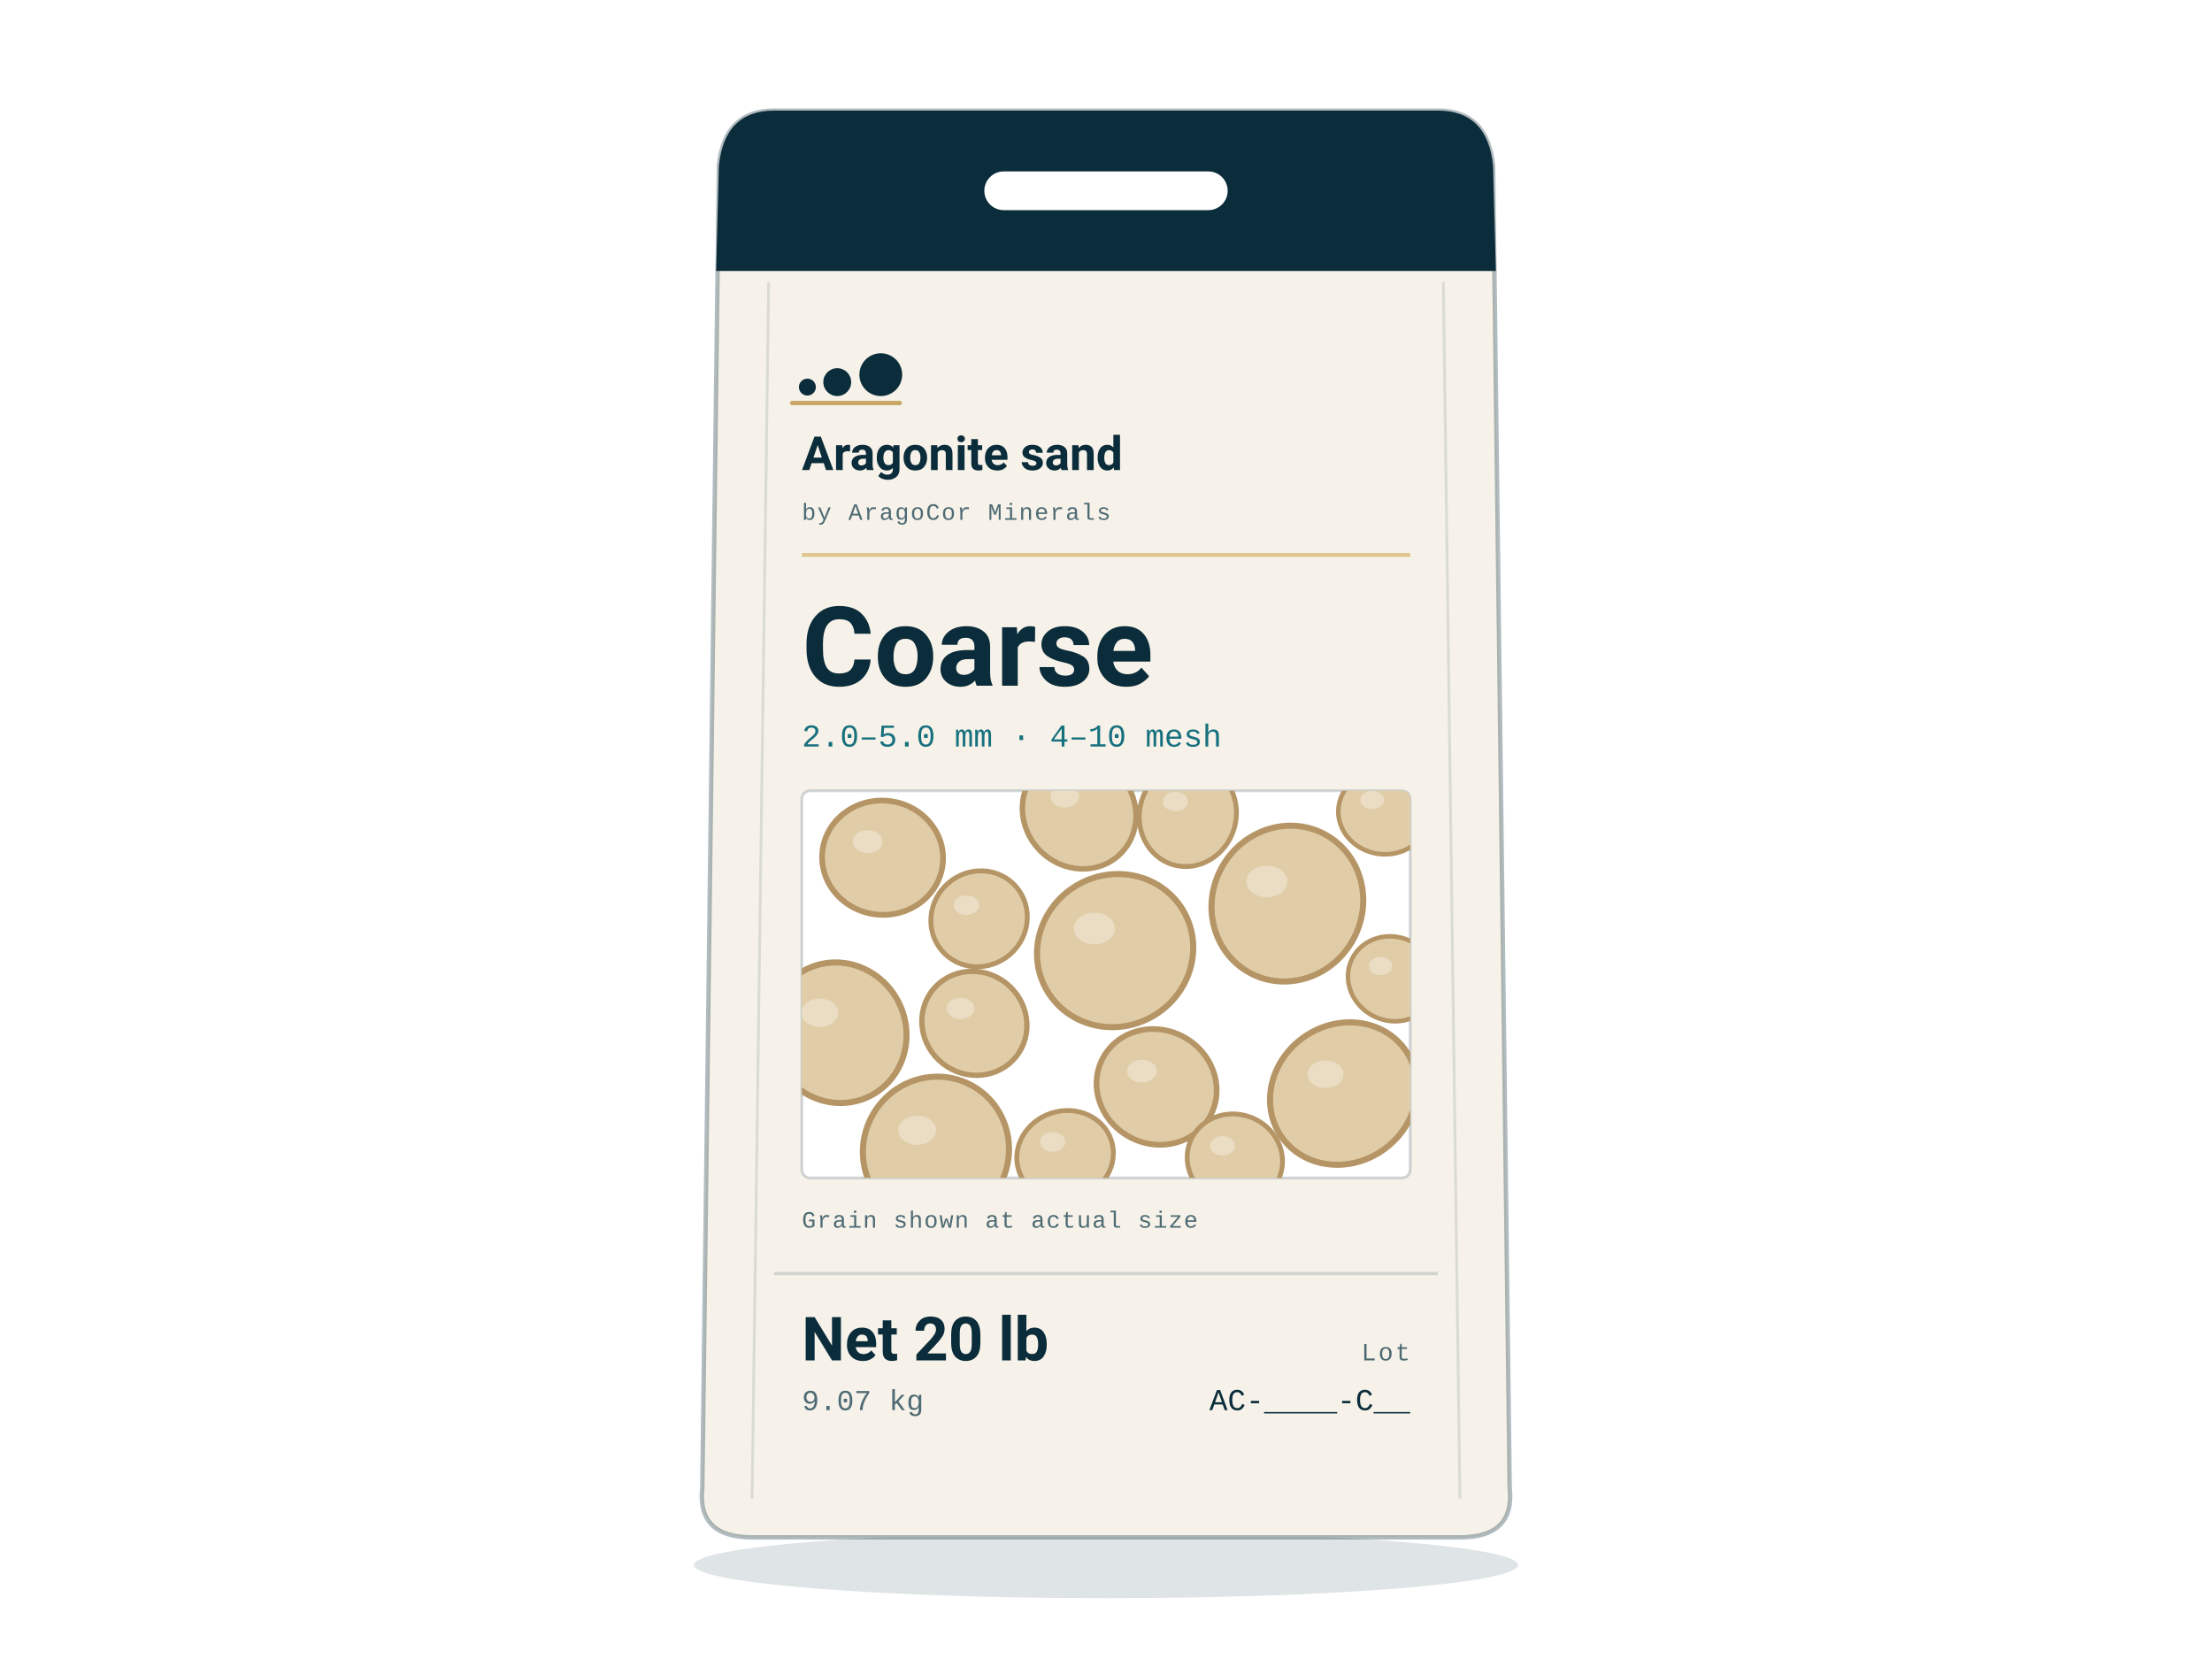
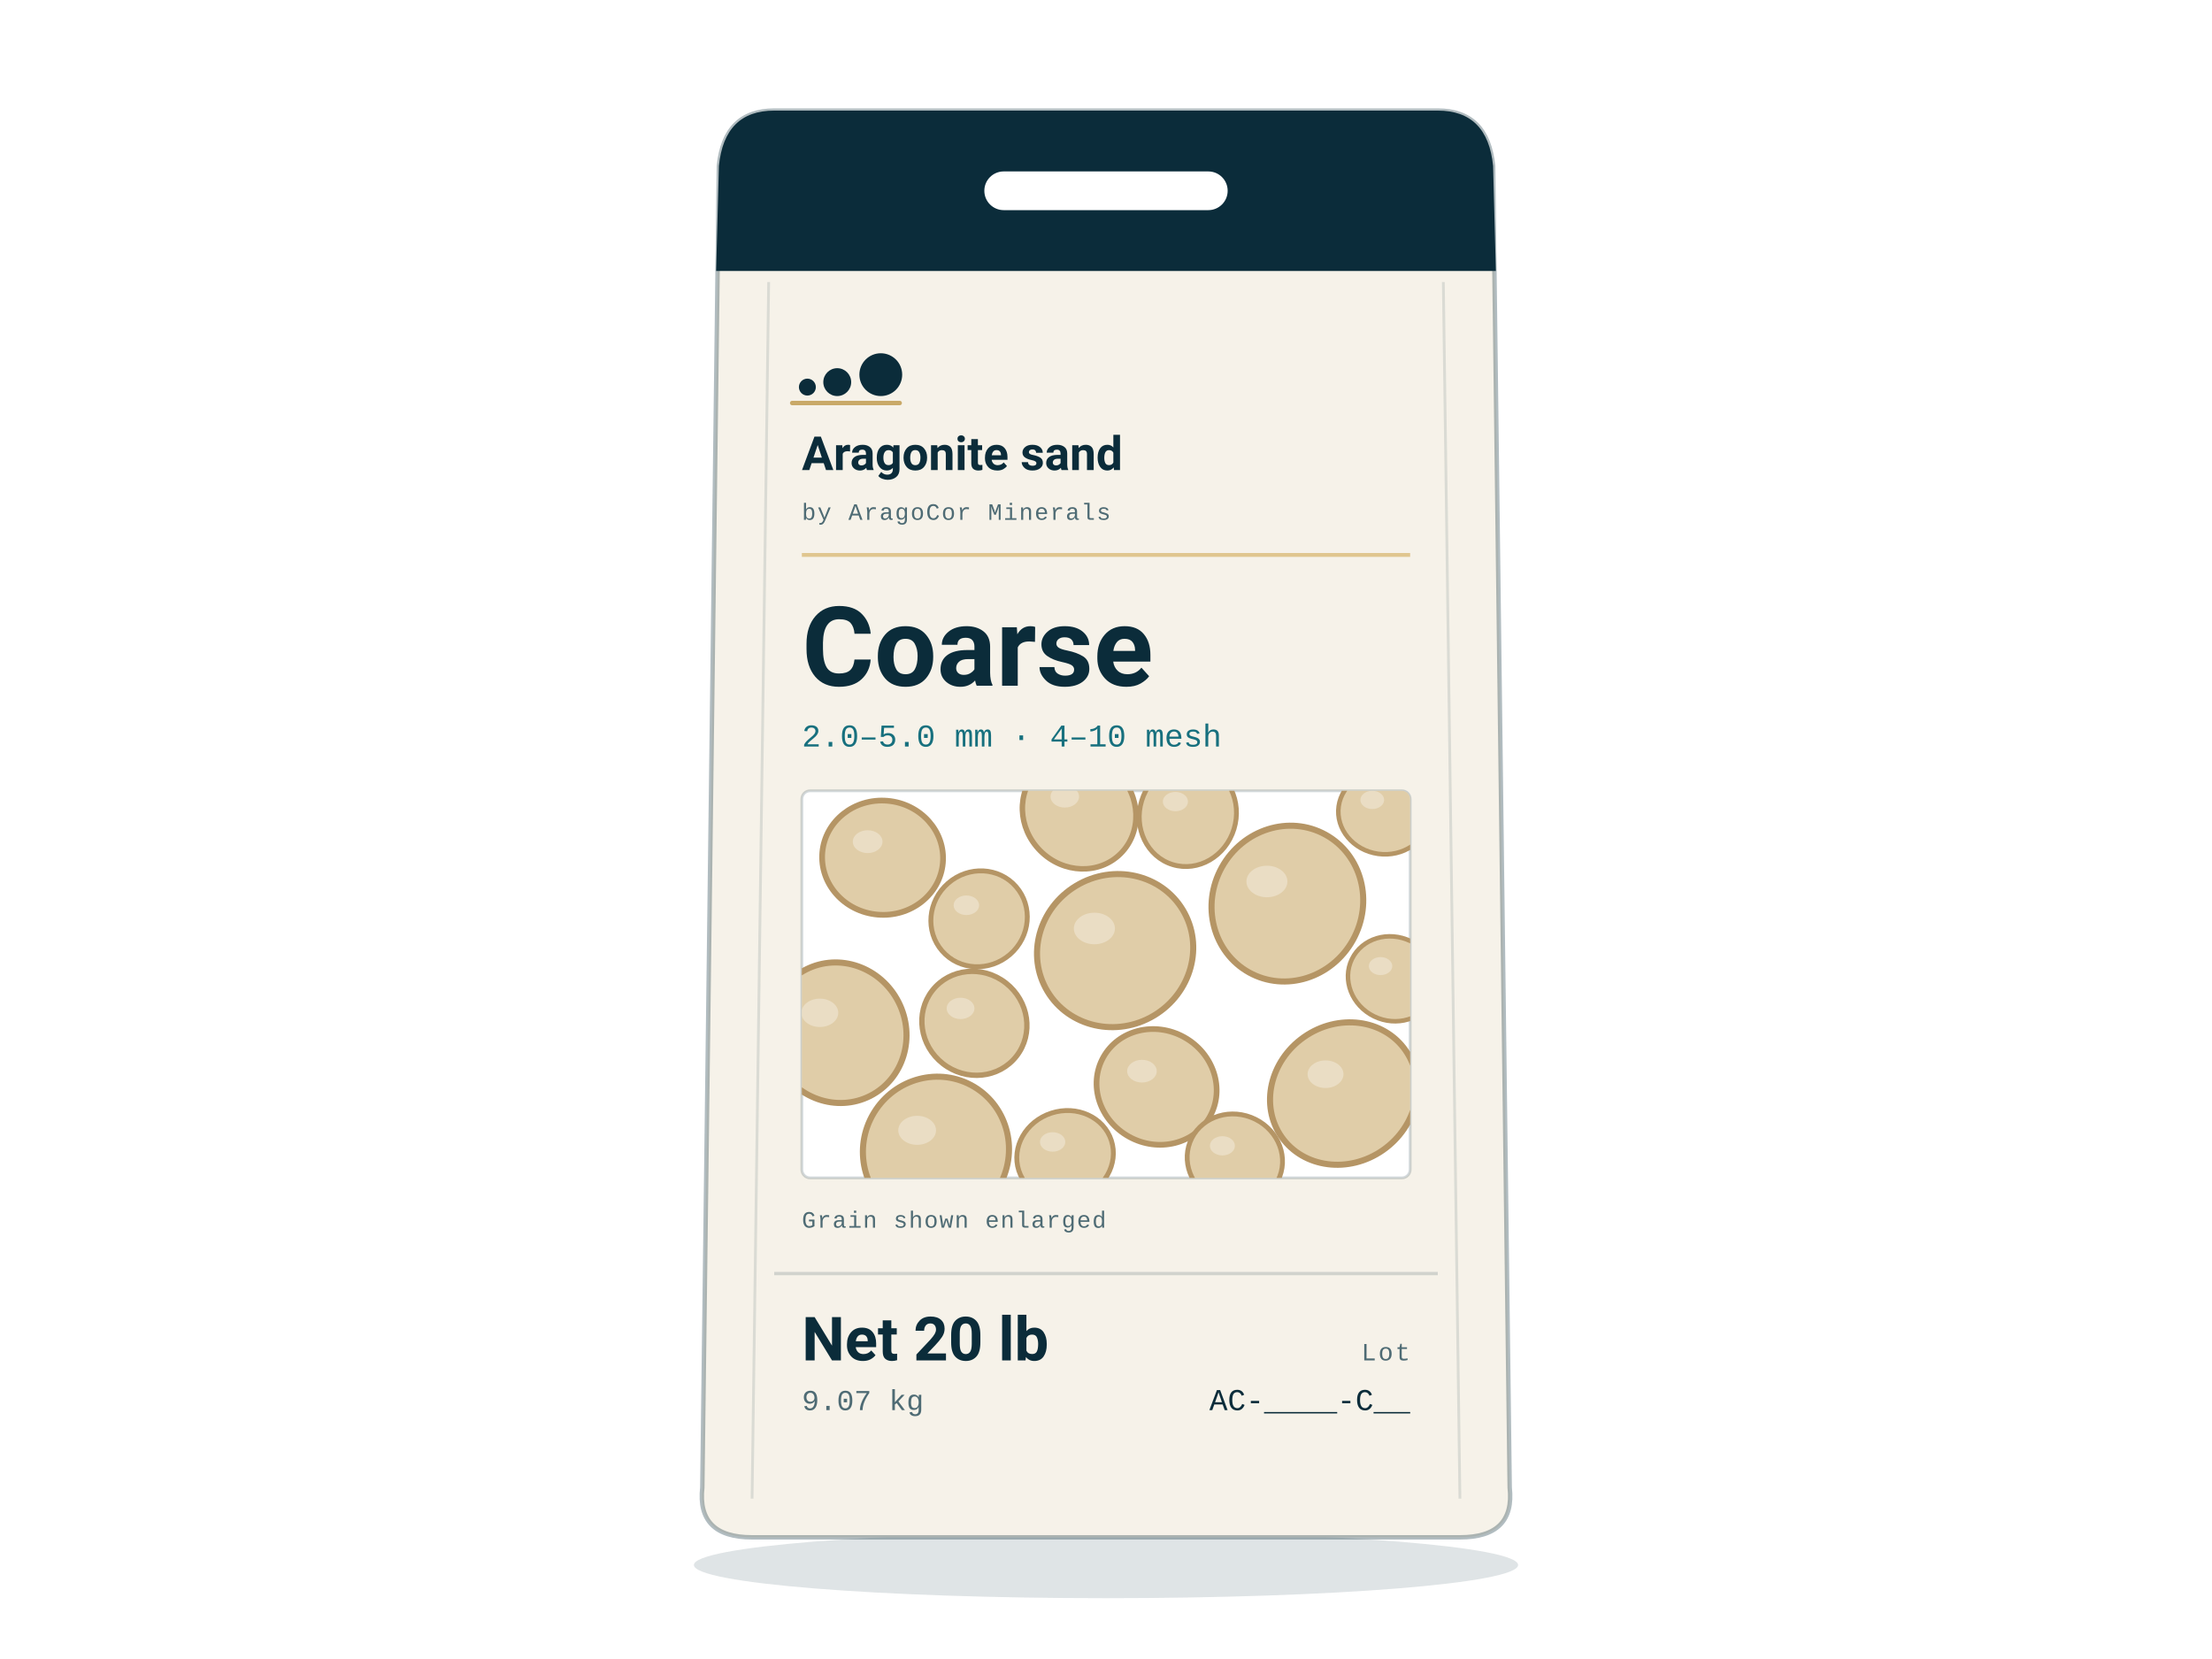
<svg xmlns="http://www.w3.org/2000/svg" viewBox="0 0 800 600" width="800" height="600" role="img" aria-labelledby="t d">
  <rect width="800" height="600" fill="#FFFFFF" />
  <ellipse cx="400.0" cy="566" rx="149.04" ry="12" fill="#0B2C3A" opacity="0.13" />
  <path d="M280 40 H520 Q538 40 540 60 L546 538 Q548 556 528 556 H272 Q252 556 254 538 L260 60 Q262 40 280 40 Z" fill="#F6F2E9" stroke="#0B2C3A" stroke-width="1.6" stroke-opacity="0.32" />
  <path d="M278 102 L272 542" stroke="#0B2C3A" stroke-width="1" stroke-opacity="0.12" fill="none" />
  <path d="M522 102 L528 542" stroke="#0B2C3A" stroke-width="1" stroke-opacity="0.12" fill="none" />
  <path d="M280 40 H520 Q538 40 540 60 L541 98 H259 L260 60 Q262 40 280 40 Z" fill="#0B2C3A" />
  <rect x="356.0" y="62" width="88" height="14" rx="7" fill="#FFFFFF" />
  <g transform="translate(292 140) scale(0.9)">
    <circle cx="0" cy="0" r="3.4" fill="#0B2C3A" />
    <circle cx="12" cy="-2" r="5.6" fill="#0B2C3A" />
    <circle cx="29.5" cy="-5" r="8.6" fill="#0B2C3A" />
    <rect x="-7" y="5.5" width="45" height="1.8" rx="0.9" fill="#C9A968" />
  </g>
  <text x="290" y="170" font-family="system-ui,-apple-system,'Segoe UI',Roboto,'Helvetica Neue',Arial,sans-serif" font-size="17" font-weight="700" fill="#0B2C3A" text-anchor="start">Aragonite sand</text>
  <text x="290" y="188" font-family="ui-monospace,SFMono-Regular,Menlo,Consolas,'Liberation Mono',monospace" font-size="8.5" font-weight="400" fill="#4E6B74" text-anchor="start" letter-spacing="0.06em">by AragoCor Minerals</text>
  <rect x="290" y="200" width="220" height="1.4" fill="#E0C68F" />
  <text x="290" y="248" font-family="system-ui,-apple-system,'Segoe UI',Roboto,'Helvetica Neue',Arial,sans-serif" font-size="40" font-weight="700" fill="#0B2C3A" text-anchor="start">Coarse</text>
  <text x="290" y="270" font-family="ui-monospace,SFMono-Regular,Menlo,Consolas,'Liberation Mono',monospace" font-size="11.5" font-weight="500" fill="#17707E" text-anchor="start">2.0–5.0 mm · 4–10 mesh</text>
  <rect x="290" y="286" width="220" height="140" rx="3" fill="#FFFFFF" stroke="#0B2C3A" stroke-opacity="0.18" />
  <clipPath id="win">
    <rect x="290" y="286" width="220" height="140" rx="3" />
  </clipPath>
  <g clip-path="url(#win)">
    <ellipse cx="403.3" cy="343.8" rx="28.56" ry="27.36" transform="rotate(149 403.3 343.8)" fill="#E0CDA8" stroke="#B59565" stroke-width="2.20" />
    <ellipse cx="395.8" cy="335.8" rx="7.43" ry="5.71" fill="#FFFFFF" opacity="0.32" />
    <ellipse cx="465.6" cy="326.8" rx="28.49" ry="27.10" transform="rotate(119 465.6 326.8)" fill="#E0CDA8" stroke="#B59565" stroke-width="2.20" />
    <ellipse cx="458.2" cy="318.8" rx="7.41" ry="5.70" fill="#FFFFFF" opacity="0.32" />
    <ellipse cx="338.5" cy="416.1" rx="26.26" ry="26.86" transform="rotate(31 338.5 416.1)" fill="#E0CDA8" stroke="#B59565" stroke-width="2.20" />
    <ellipse cx="331.7" cy="408.8" rx="6.83" ry="5.25" fill="#FFFFFF" opacity="0.32" />
    <ellipse cx="303.1" cy="373.5" rx="25.64" ry="24.52" transform="rotate(63 303.1 373.5)" fill="#E0CDA8" stroke="#B59565" stroke-width="2.20" />
    <ellipse cx="296.5" cy="366.3" rx="6.67" ry="5.13" fill="#FFFFFF" opacity="0.32" />
    <ellipse cx="485.9" cy="395.5" rx="24.94" ry="27.34" transform="rotate(55 485.9 395.5)" fill="#E0CDA8" stroke="#B59565" stroke-width="2.20" />
    <ellipse cx="479.4" cy="388.5" rx="6.49" ry="4.99" fill="#FFFFFF" opacity="0.32" />
    <ellipse cx="319.2" cy="310.2" rx="20.66" ry="21.88" transform="rotate(95 319.2 310.2)" fill="#E0CDA8" stroke="#B59565" stroke-width="2.07" />
    <ellipse cx="313.8" cy="304.4" rx="5.37" ry="4.13" fill="#FFFFFF" opacity="0.32" />
    <ellipse cx="418.3" cy="393.1" rx="20.57" ry="22.06" transform="rotate(119 418.3 393.1)" fill="#E0CDA8" stroke="#B59565" stroke-width="2.06" />
    <ellipse cx="413.0" cy="387.4" rx="5.35" ry="4.11" fill="#FFFFFF" opacity="0.32" />
    <ellipse cx="390.3" cy="293.7" rx="19.85" ry="21.22" transform="rotate(135 390.3 293.7)" fill="#E0CDA8" stroke="#B59565" stroke-width="1.98" />
    <ellipse cx="385.1" cy="288.1" rx="5.16" ry="3.97" fill="#FFFFFF" opacity="0.32" />
    <ellipse cx="352.4" cy="370.1" rx="19.30" ry="18.50" transform="rotate(38 352.4 370.1)" fill="#E0CDA8" stroke="#B59565" stroke-width="1.93" />
    <ellipse cx="347.4" cy="364.7" rx="5.02" ry="3.86" fill="#FFFFFF" opacity="0.32" />
    <ellipse cx="354.1" cy="332.3" rx="17.72" ry="17.06" transform="rotate(139 354.1 332.3)" fill="#E0CDA8" stroke="#B59565" stroke-width="1.77" />
    <ellipse cx="349.5" cy="327.4" rx="4.61" ry="3.54" fill="#FFFFFF" opacity="0.32" />
    <ellipse cx="385.2" cy="417.9" rx="17.60" ry="16.11" transform="rotate(162 385.2 417.9)" fill="#E0CDA8" stroke="#B59565" stroke-width="1.76" />
    <ellipse cx="380.7" cy="413.0" rx="4.58" ry="3.52" fill="#FFFFFF" opacity="0.32" />
    <ellipse cx="429.6" cy="294.7" rx="17.46" ry="18.81" transform="rotate(17 429.6 294.7)" fill="#E0CDA8" stroke="#B59565" stroke-width="1.75" />
    <ellipse cx="425.1" cy="289.9" rx="4.54" ry="3.49" fill="#FFFFFF" opacity="0.32" />
    <ellipse cx="446.6" cy="419.3" rx="17.38" ry="16.28" transform="rotate(21 446.6 419.3)" fill="#E0CDA8" stroke="#B59565" stroke-width="1.74" />
    <ellipse cx="442.1" cy="414.4" rx="4.52" ry="3.48" fill="#FFFFFF" opacity="0.32" />
    <ellipse cx="500.5" cy="293.9" rx="16.51" ry="15.05" transform="rotate(8 500.5 293.9)" fill="#E0CDA8" stroke="#B59565" stroke-width="1.65" />
    <ellipse cx="496.3" cy="289.3" rx="4.29" ry="3.30" fill="#FFFFFF" opacity="0.32" />
    <ellipse cx="503.6" cy="354.0" rx="16.31" ry="15.13" transform="rotate(26 503.6 354.0)" fill="#E0CDA8" stroke="#B59565" stroke-width="1.63" />
    <ellipse cx="499.3" cy="349.4" rx="4.24" ry="3.26" fill="#FFFFFF" opacity="0.32" />
  </g>
-   <text x="290" y="444" font-family="ui-monospace,SFMono-Regular,Menlo,Consolas,'Liberation Mono',monospace" font-size="8.5" font-weight="400" fill="#4E6B74" text-anchor="start" letter-spacing="0.05em">Grain shown at actual size</text>
+   <text x="290" y="444" font-family="ui-monospace,SFMono-Regular,Menlo,Consolas,'Liberation Mono',monospace" font-size="8.5" font-weight="400" fill="#4E6B74" text-anchor="start" letter-spacing="0.05em">Grain shown enlarged</text>
  <rect x="280" y="460" width="240" height="1.2" fill="#0B2C3A" opacity="0.16" />
  <text x="290" y="492" font-family="system-ui,-apple-system,'Segoe UI',Roboto,'Helvetica Neue',Arial,sans-serif" font-size="22" font-weight="700" fill="#0B2C3A" text-anchor="start">Net 20 lb</text>
  <text x="290" y="510" font-family="ui-monospace,SFMono-Regular,Menlo,Consolas,'Liberation Mono',monospace" font-size="10.5" font-weight="400" fill="#4E6B74" text-anchor="start">9.07 kg</text>
  <text x="510" y="492" font-family="ui-monospace,SFMono-Regular,Menlo,Consolas,'Liberation Mono',monospace" font-size="9" font-weight="400" fill="#4E6B74" text-anchor="end" letter-spacing="0.08em">Lot</text>
  <text x="510" y="510" font-family="ui-monospace,SFMono-Regular,Menlo,Consolas,'Liberation Mono',monospace" font-size="11" font-weight="500" fill="#0B2C3A" text-anchor="end">AC-____-C__</text>
</svg>
